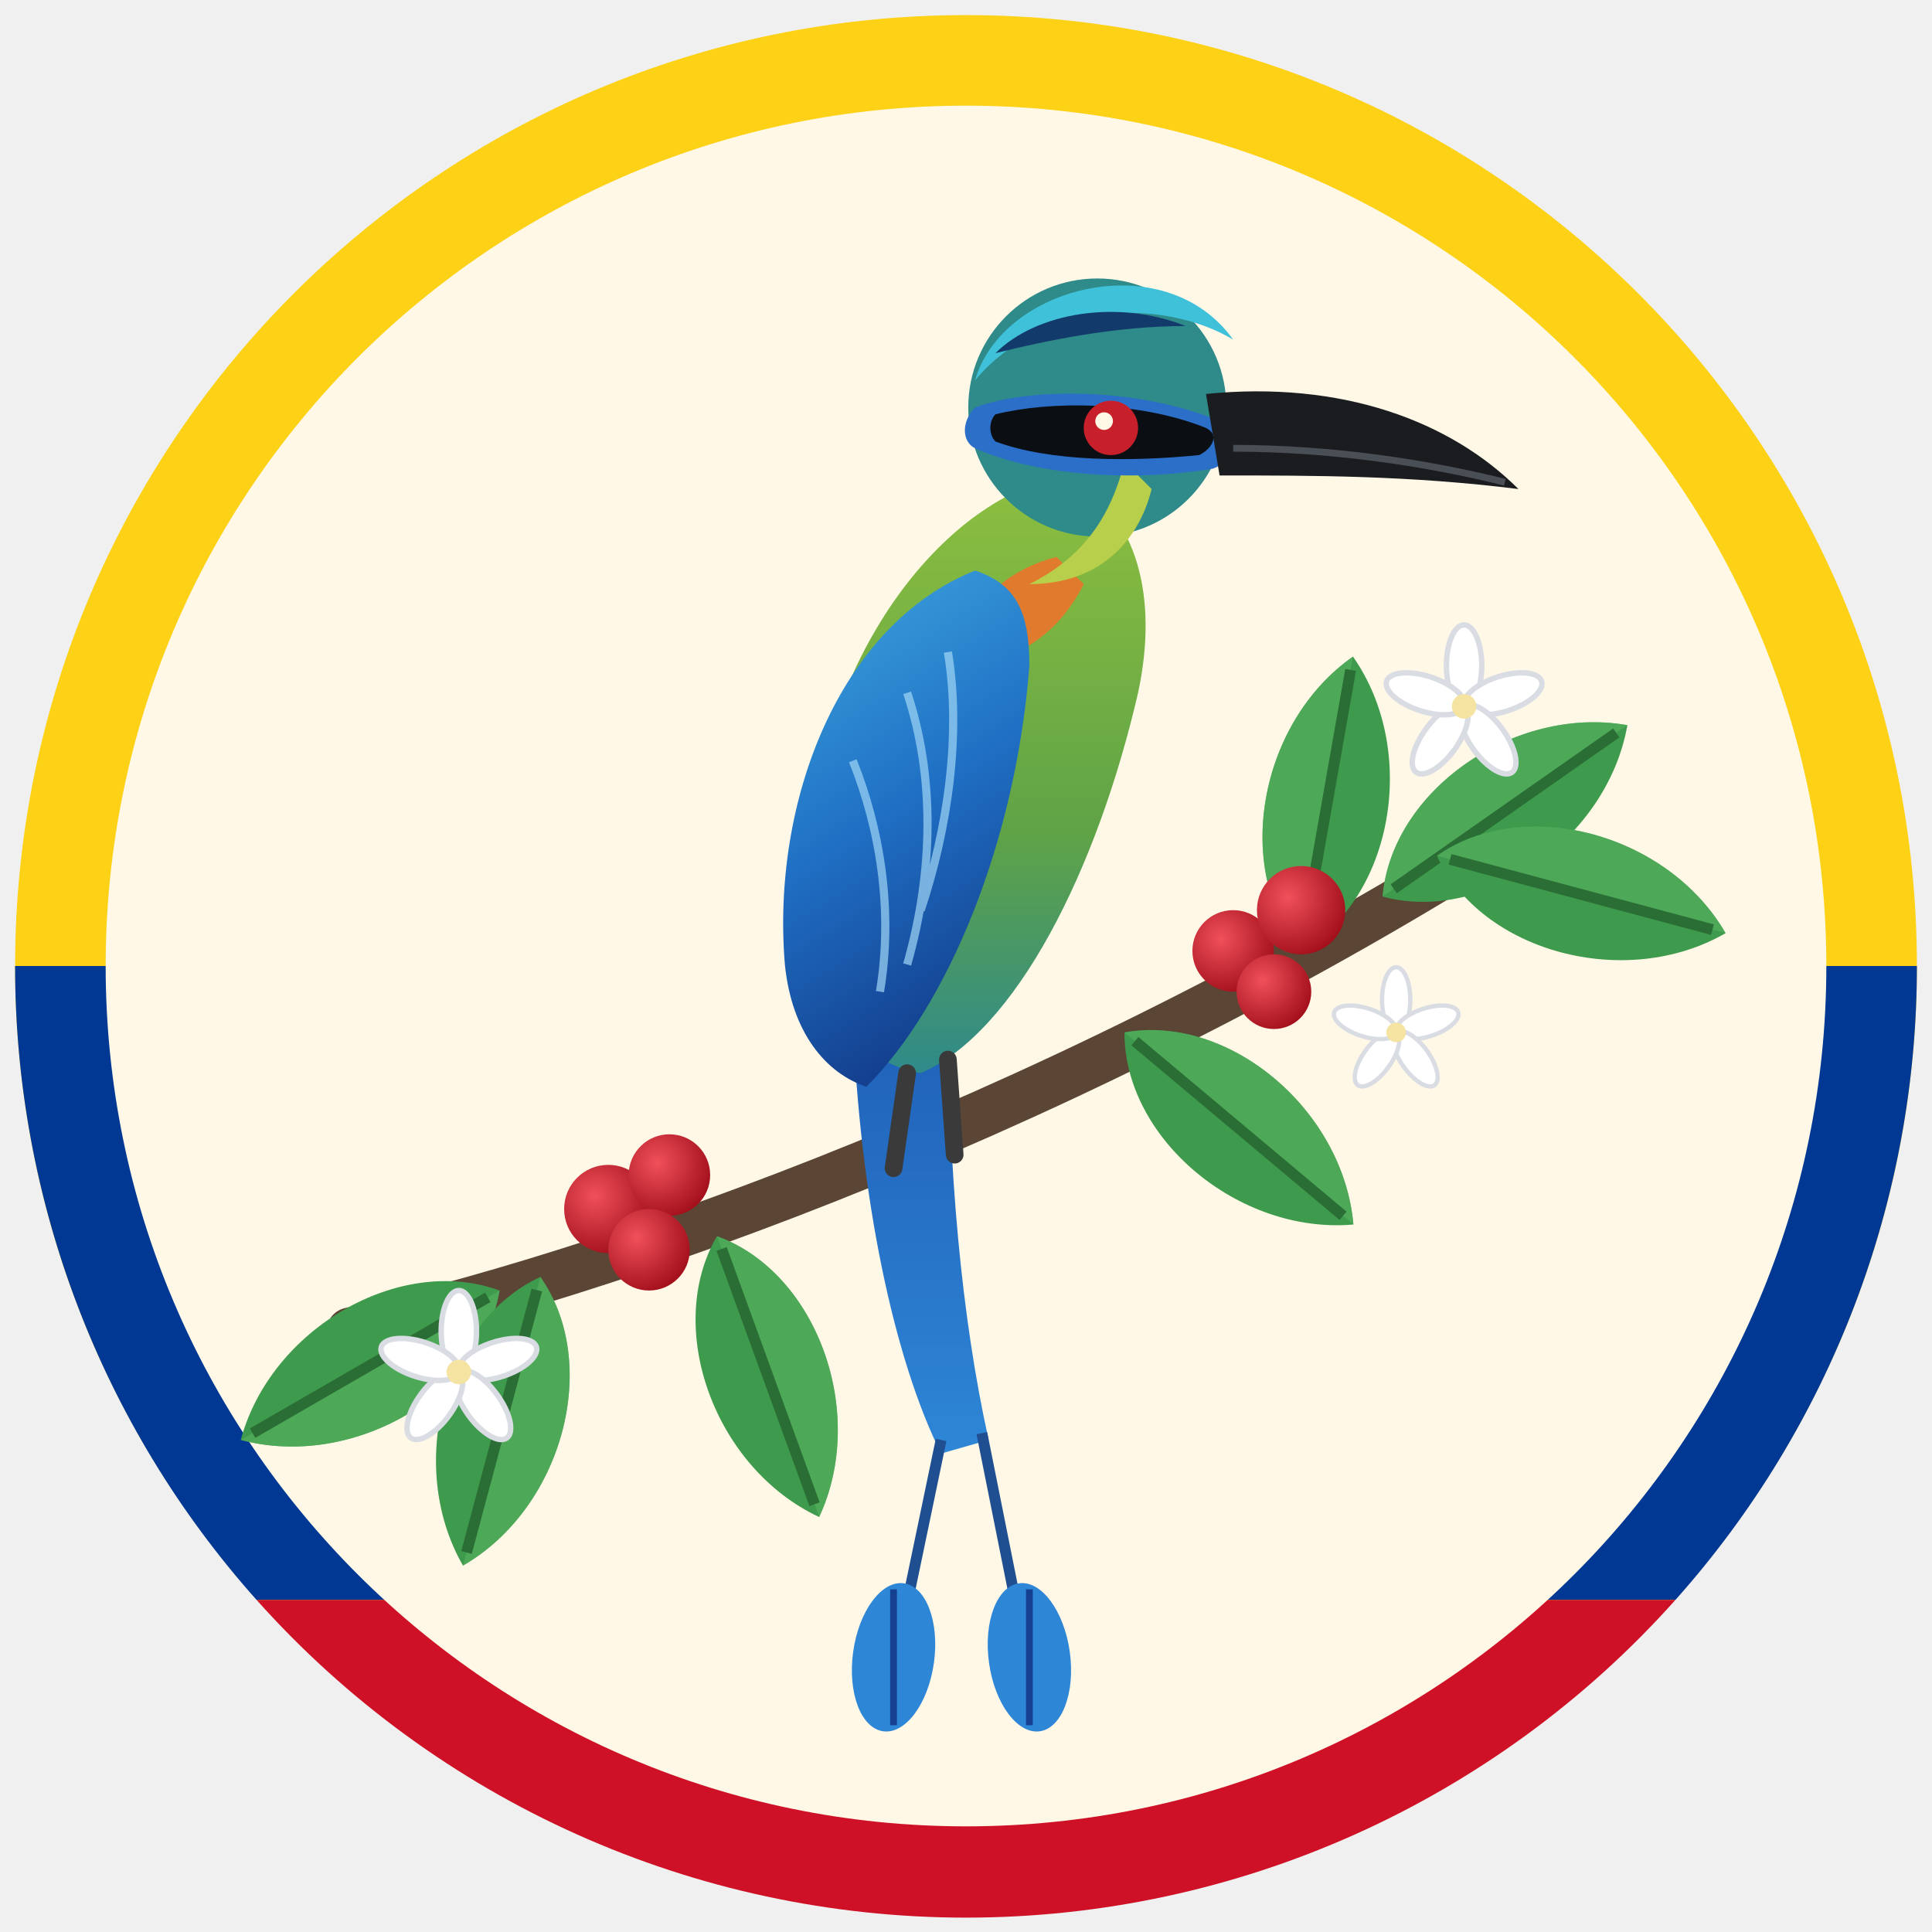
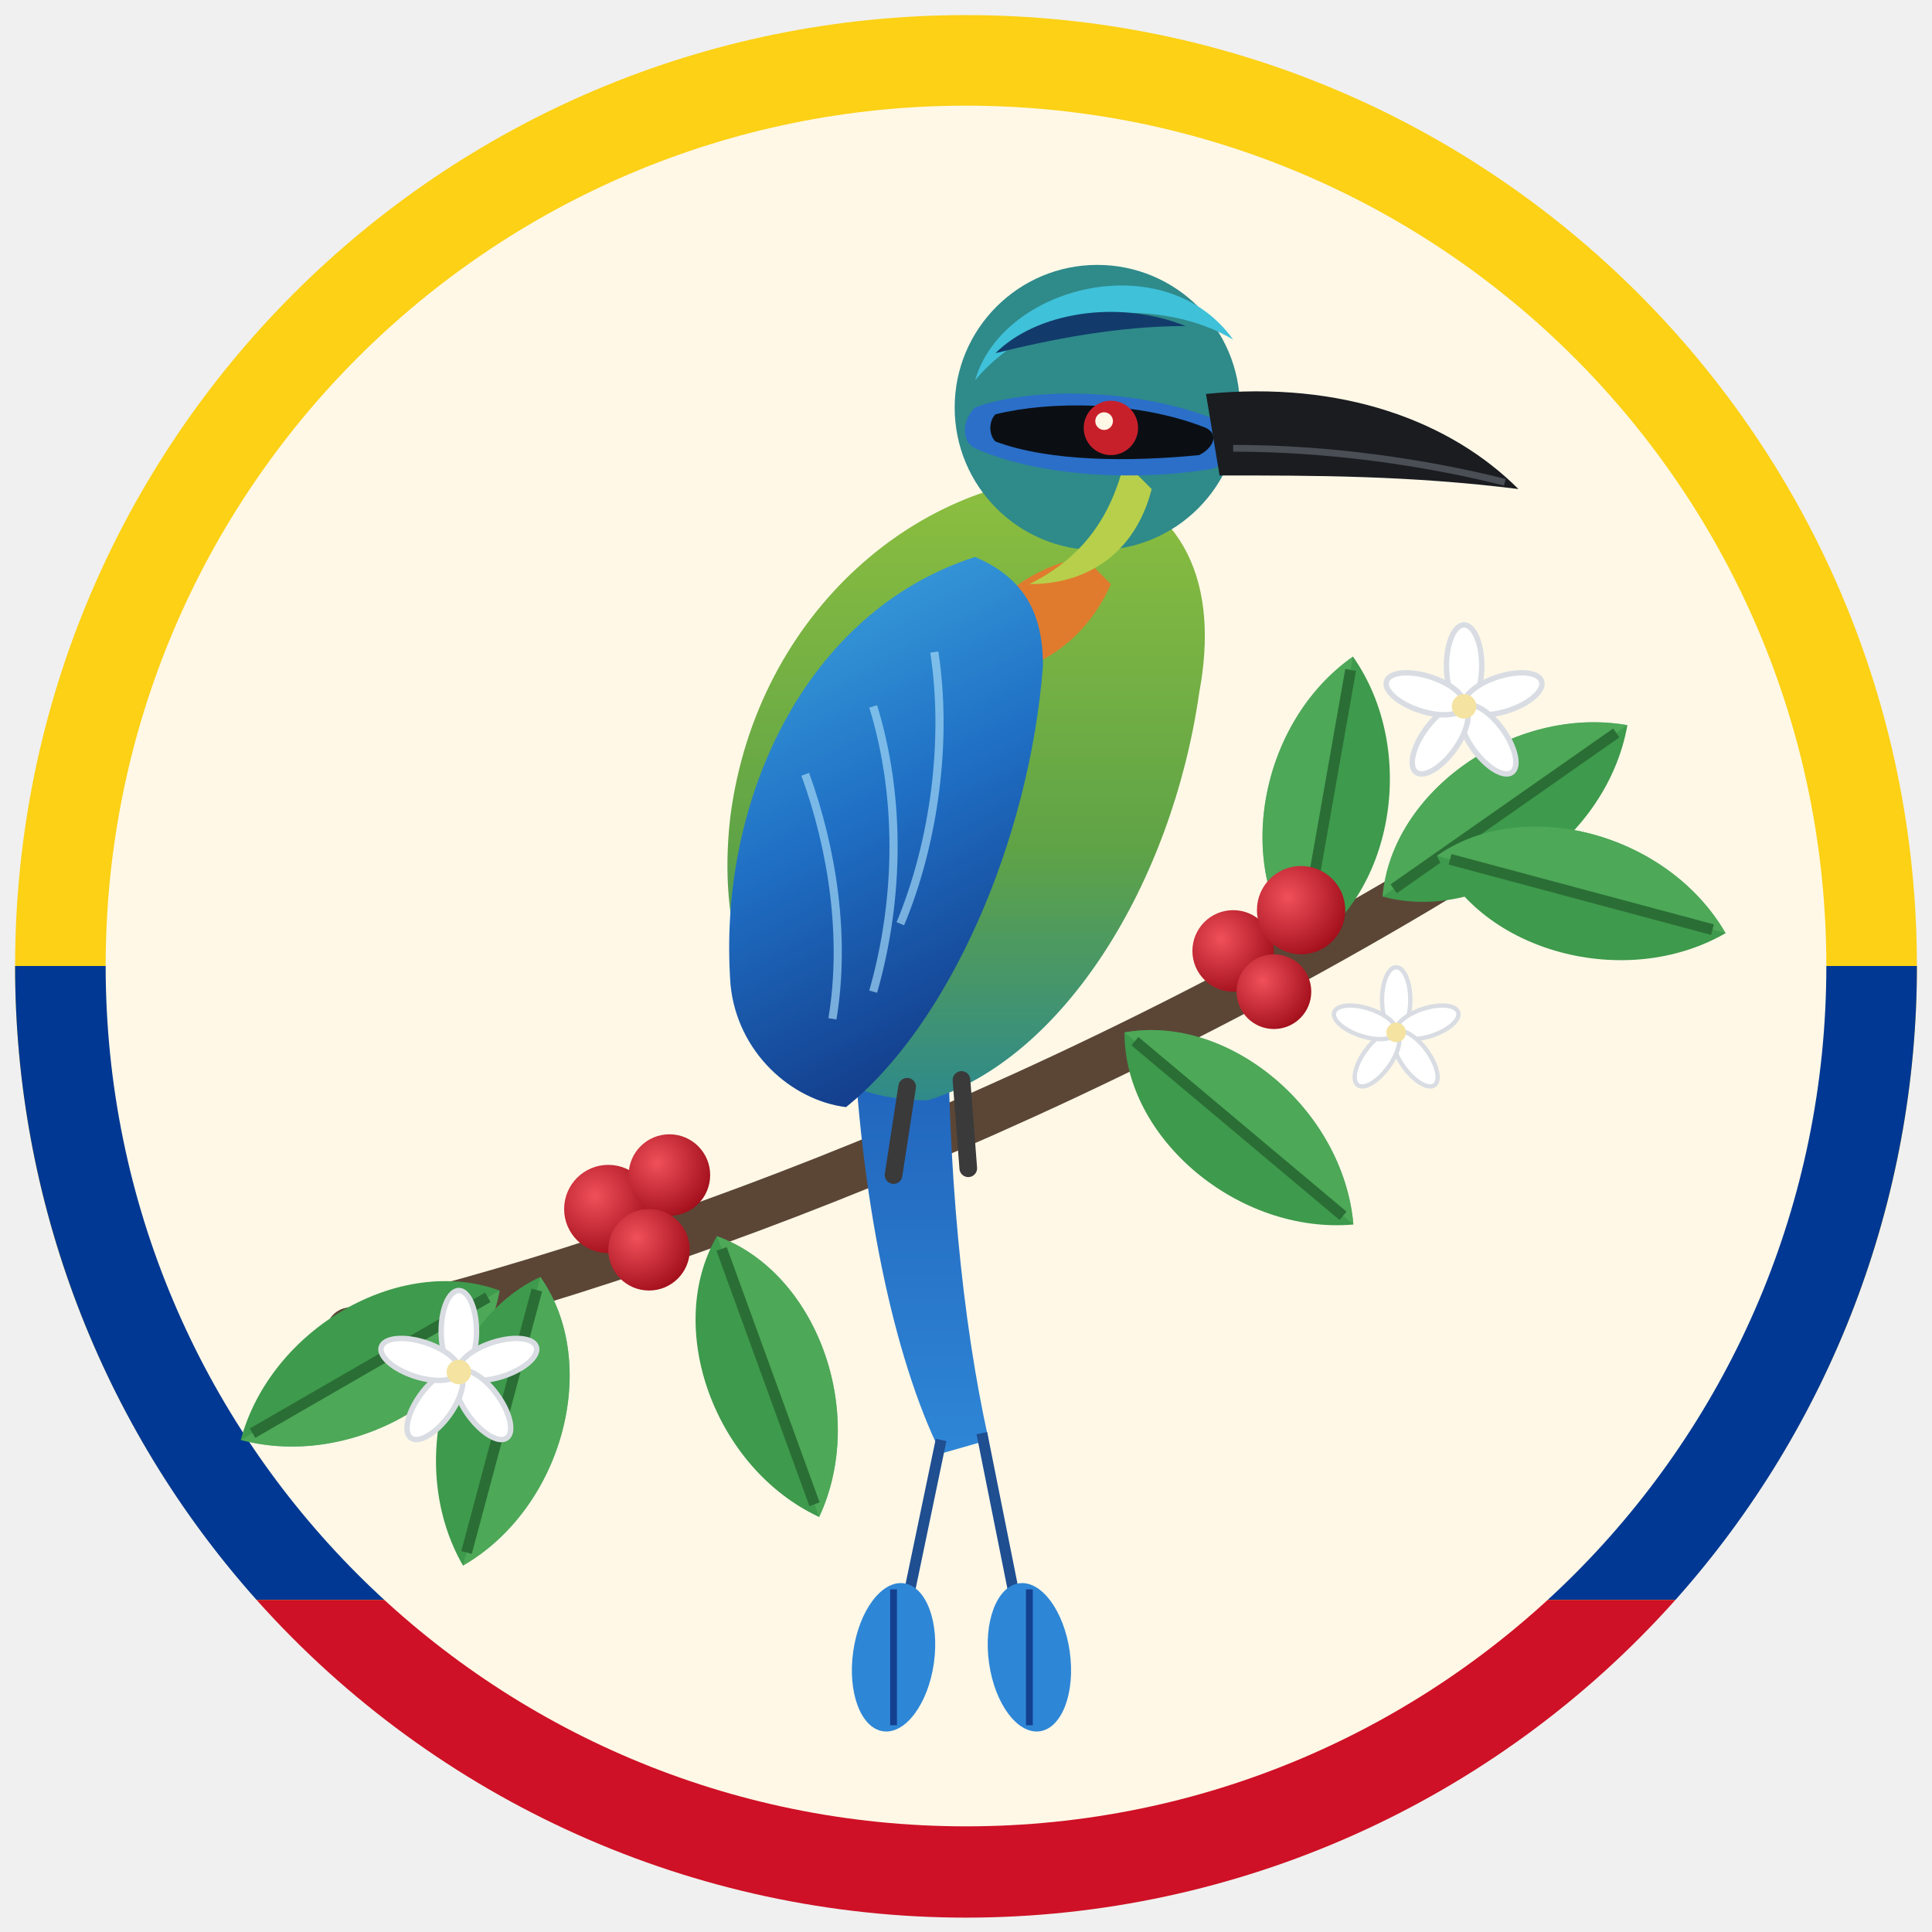
<svg xmlns="http://www.w3.org/2000/svg" viewBox="0 0 256 256" role="img" aria-labelledby="t d">
  <defs>
    <linearGradient id="wing" x1="0" y1="0" x2="0.3" y2="1">
      <stop offset="0" stop-color="#3FA9E0" />
      <stop offset="0.55" stop-color="#1F6FC4" />
      <stop offset="1" stop-color="#14408F" />
    </linearGradient>
    <linearGradient id="tail" x1="0" y1="0" x2="0" y2="1">
      <stop offset="0" stop-color="#1F5FB8" />
      <stop offset="1" stop-color="#2E86D6" />
    </linearGradient>
    <linearGradient id="chest" x1="0" y1="0" x2="0" y2="1">
      <stop offset="0" stop-color="#8DBF3F" />
      <stop offset="0.6" stop-color="#5FA347" />
      <stop offset="1" stop-color="#2F8A8A" />
    </linearGradient>
    <radialGradient id="cherry" cx="0.35" cy="0.35" r="0.7">
      <stop offset="0" stop-color="#F0505A" />
      <stop offset="1" stop-color="#A3101C" />
    </radialGradient>
    <g id="leaf">
      <path d="M0 0C10-12 32-12 44 0 32 12 10 12 0 0z" fill="#3E9A4C" />
      <path d="M0 0C10-12 32-12 44 0" fill="#56B060" opacity=".6" />
      <path d="M2 0H42" stroke="#2A6E35" stroke-width="1.6" />
    </g>
    <g id="flower" fill="#FFFFFF" stroke="#D9DDE3" stroke-width=".8">
      <ellipse cx="0" cy="-6" rx="2.6" ry="6" />
      <ellipse cx="0" cy="-6" rx="2.6" ry="6" transform="rotate(72)" />
      <ellipse cx="0" cy="-6" rx="2.6" ry="6" transform="rotate(144)" />
      <ellipse cx="0" cy="-6" rx="2.6" ry="6" transform="rotate(216)" />
      <ellipse cx="0" cy="-6" rx="2.6" ry="6" transform="rotate(288)" />
      <circle r="1.8" fill="#F4E3A1" stroke="none" />
    </g>
  </defs>
  <circle cx="128" cy="128" r="126" fill="#FCD116" />
  <path d="M2 128h252a126 126 0 0 1-32 84H34A126 126 0 0 1 2 128z" fill="#003893" />
  <path d="M34 212h188a126 126 0 0 1-188 0z" fill="#CE1126" />
  <circle cx="128" cy="128" r="114" fill="#FFF8E7" />
  <g transform="translate(14 0) scale(0.9)">
    <path d="M36 196C80 186 150 160 214 118" stroke="#5B4636" stroke-width="7" stroke-linecap="round" fill="none" />
    <use href="#leaf" transform="translate(58 190) rotate(150)" />
    <use href="#leaf" transform="translate(64 188) rotate(105)" />
    <use href="#leaf" transform="translate(90 182) rotate(70)" />
    <use href="#leaf" transform="translate(176 140) rotate(-80)" />
    <use href="#leaf" transform="translate(188 132) rotate(-35)" />
    <use href="#leaf" transform="translate(196 126) rotate(15)" />
    <use href="#leaf" transform="translate(150 152) rotate(40)" />
    <g fill="url(#cherry)">
      <circle cx="74" cy="178" r="6.5" />
      <circle cx="83" cy="173" r="6" />
      <circle cx="80" cy="184" r="6" />
      <circle cx="166" cy="140" r="6" />
      <circle cx="176" cy="134" r="6.5" />
      <circle cx="172" cy="146" r="5.5" />
    </g>
    <use href="#flower" transform="translate(52 202)" />
    <use href="#flower" transform="translate(200 104)" />
    <use href="#flower" transform="translate(190 152) scale(.8)" />
    <path d="M110 150C111 176 116 200 123 214L130 212C126 194 124 172 124 148z" fill="url(#tail)" />
    <path d="M123 212 118 236M129 211 134 236" stroke="#1F4E91" stroke-width="1.6" />
    <ellipse cx="116" cy="244" rx="6" ry="11" fill="#2E86D6" transform="rotate(8 116 244)" />
    <ellipse cx="136" cy="244" rx="6" ry="11" fill="#2E86D6" transform="rotate(-8 136 244)" />
    <path d="M116 234v20M136 234v20" stroke="#14408F" stroke-width="1" />
-     <path d="M142 70C126 72 108 92 104 120c-3 22 4 36 16 38 14-6 26-30 32-56 3-14 0-26-10-32z" fill="url(#chest)" />
-     <path d="M140 82c-8 2-14 8-15 16 8 0 15-4 19-12z" fill="#E07B2E" />
-     <path d="M128 84C108 92 98 118 100 142c1 10 6 16 12 18 12-12 22-36 24-62 0-8-2-12-8-14z" fill="url(#wing)" />
-     <path d="M110 112c4 10 6 22 4 34M118 102c4 12 4 26 0 40M124 96c2 12 0 26-4 38" stroke="#9FD6F5" stroke-width="1.2" fill="none" opacity=".7" />
-     <circle cx="146" cy="60" r="19" fill="#2F8A8A" />
+     <path d="M144 70C120 70 96 90 92 120c-3 25 9 42 29 42 20-6 36-32 40-60 3-16-2-28-17-32z" fill="url(#chest)" />
+     <path d="M144 82c-10 2-17 9-18 18 10 0 18-5 22-14z" fill="#E07B2E" />
+     <path d="M128 82C103 90 90 118 92 145c1 10 9 17 17 18 15-12 27-39 29-65 0-8-3-13-10-16z" fill="url(#wing)" />
+     <path d="M103 114c4 11 6 24 4 36M113 104c4 13 4 28 0 42M122 96c2 13 0 28-5 40" stroke="#9FD6F5" stroke-width="1.2" fill="none" opacity=".7" />
+     <circle cx="146" cy="60" r="21" fill="#2F8A8A" />
    <path d="M128 56c4-14 28-20 38-6-10-6-28-6-38 6z" fill="#3FC1D9" />
    <path d="M131 52c6-6 18-8 28-4-10 0-20 2-28 4z" fill="#123B6B" />
    <path d="M150 68c-2 8-6 14-14 18 10 0 16-6 18-14z" fill="#B7CF4A" />
    <path d="M128 60c8-3 24-3 36 2 3 2 2 6-1 7-12 2-26 1-35-3-2-1-2-4 0-6z" fill="#2B6FC9" />
    <path d="M131 61c8-2 21-2 31 2 2 1 1 3-1 4-10 1-22 1-30-2-1-1-1-3 0-4z" fill="#0B0F14" />
    <circle cx="148" cy="63" r="4" fill="#C8202B" />
    <circle cx="147" cy="62" r="1.3" fill="#FFF8E7" />
    <path d="M162 58C182 56 198 62 208 72 192 70 178 70 164 70z" fill="#1A1C20" />
    <path d="M166 66c14 0 28 2 40 5" stroke="#4A4E55" stroke-width="1" fill="none" />
-     <path d="M118 158l-2 14M124 156l1 14" stroke="#3A3A3A" stroke-width="2.6" stroke-linecap="round" />
+     <path d="M118 160l-2 13M126 159l1 13" stroke="#3A3A3A" stroke-width="2.6" stroke-linecap="round" />
  </g>
</svg>
